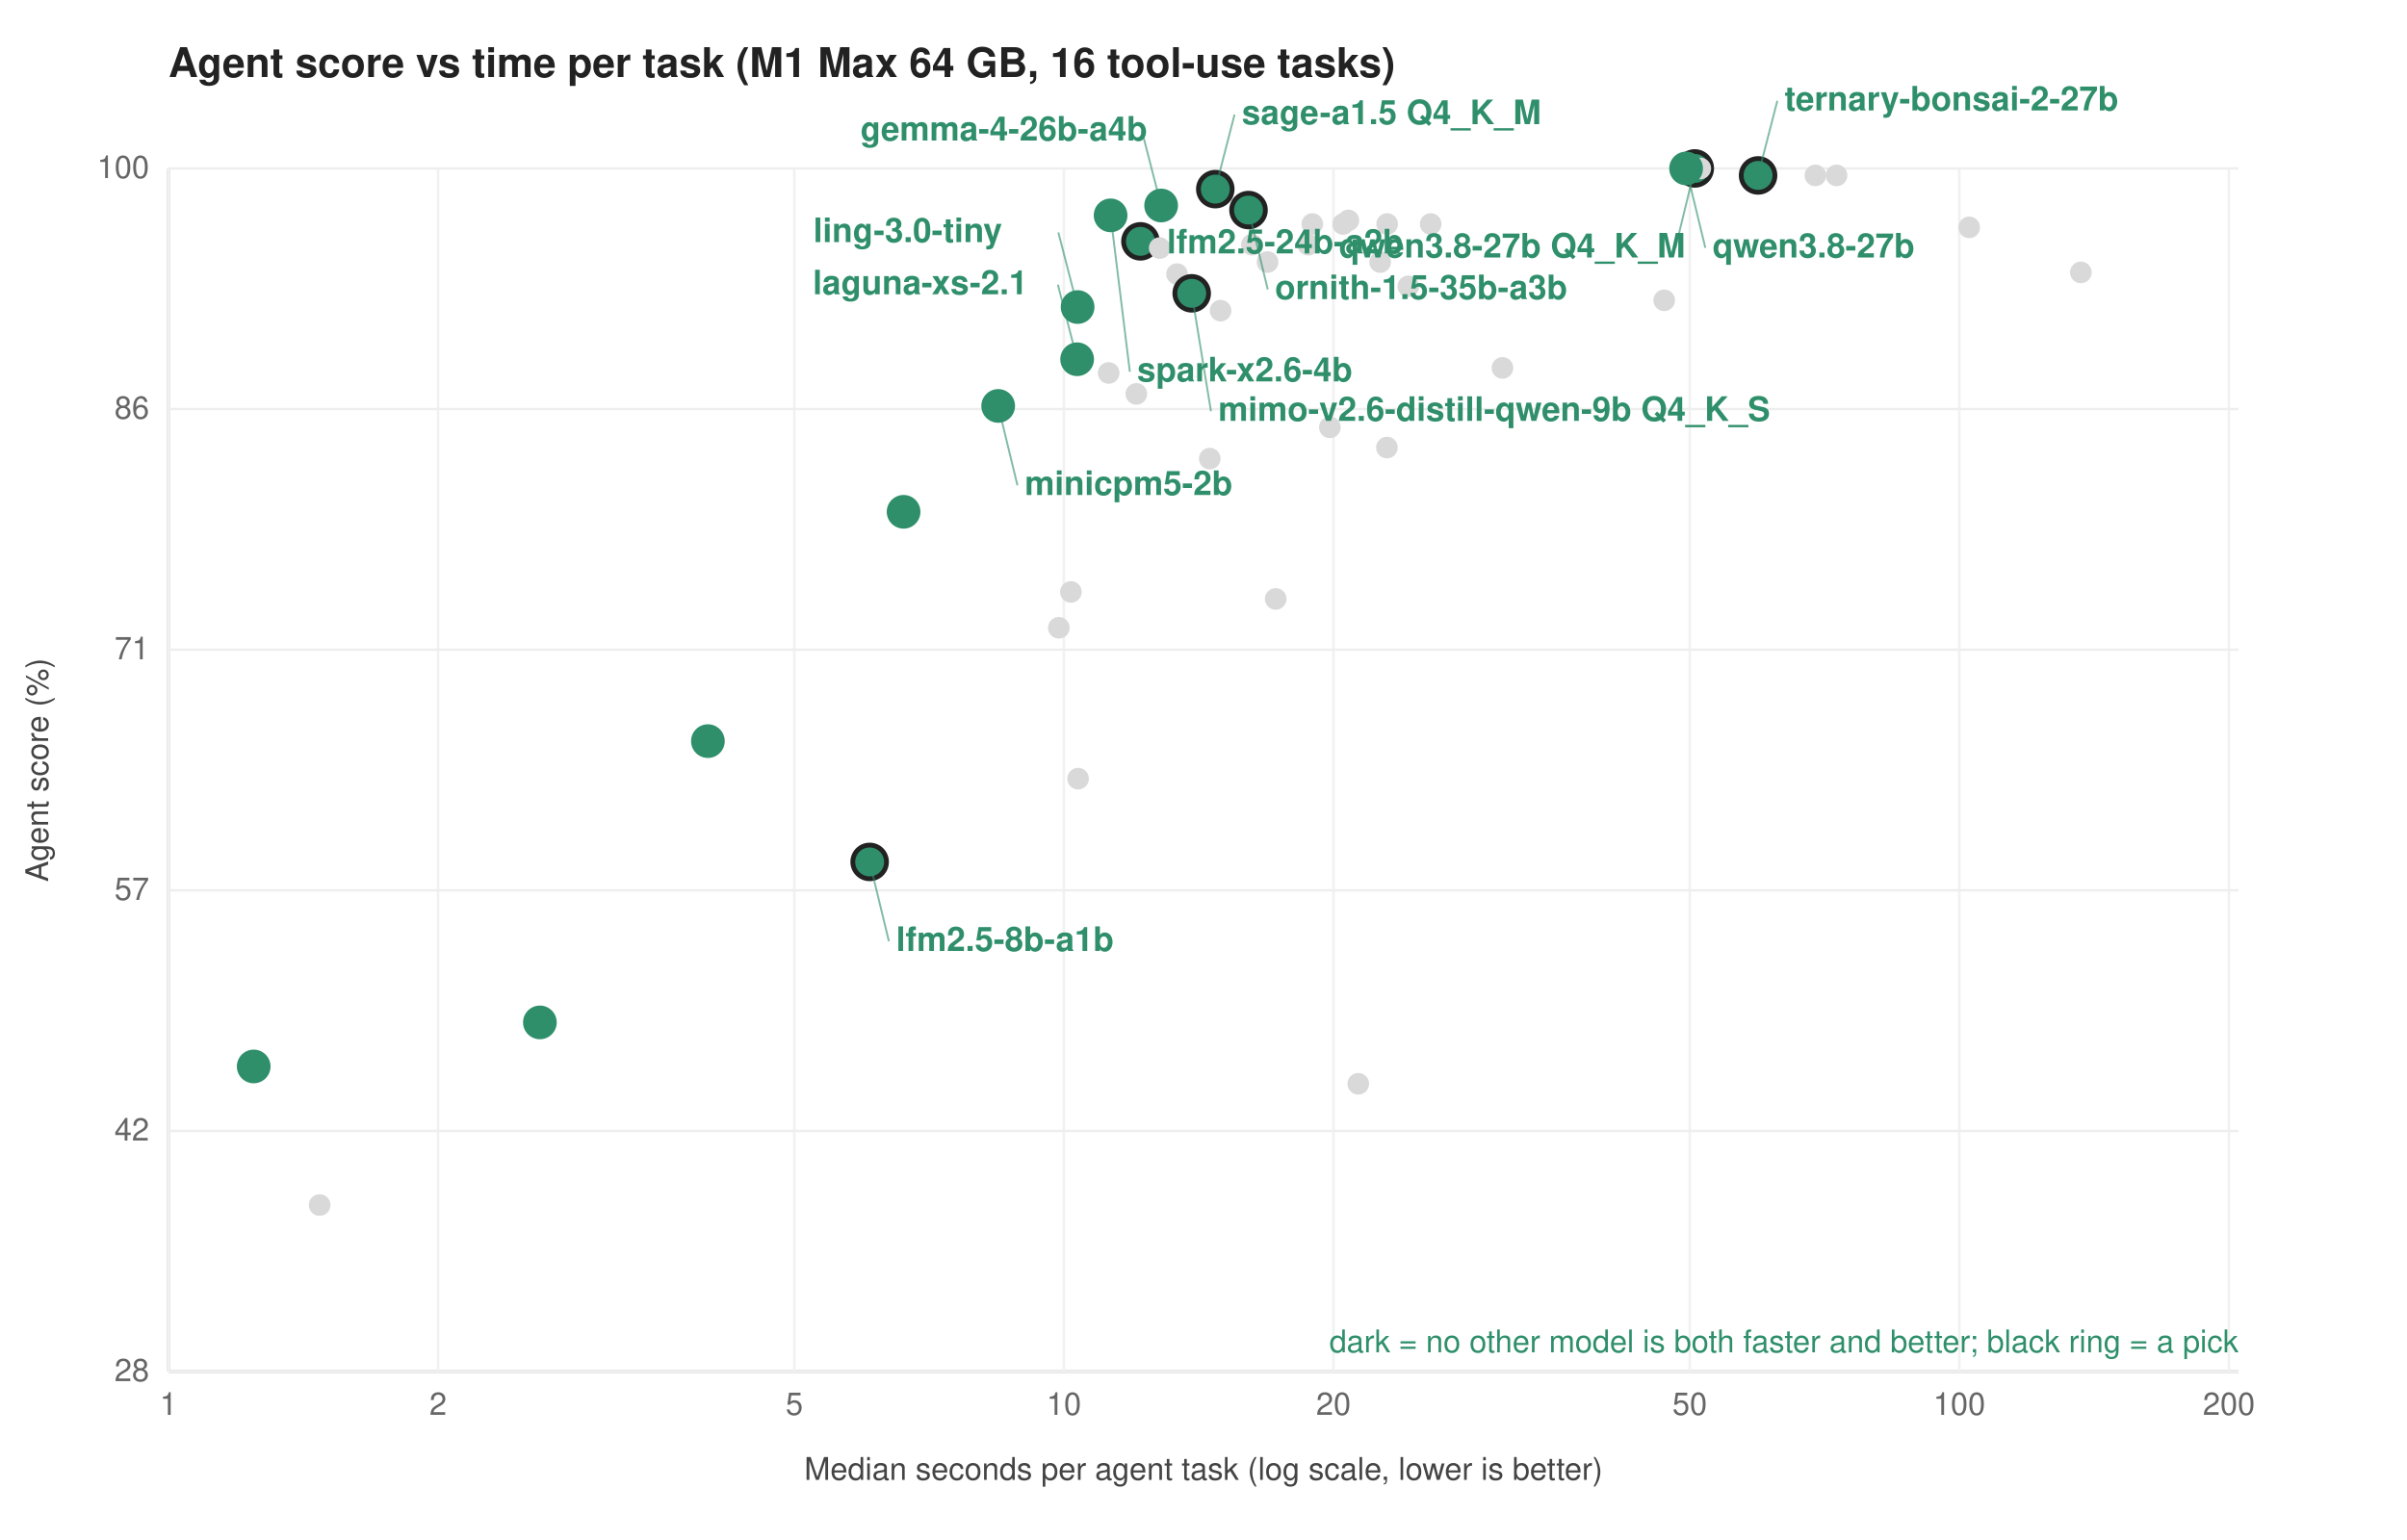
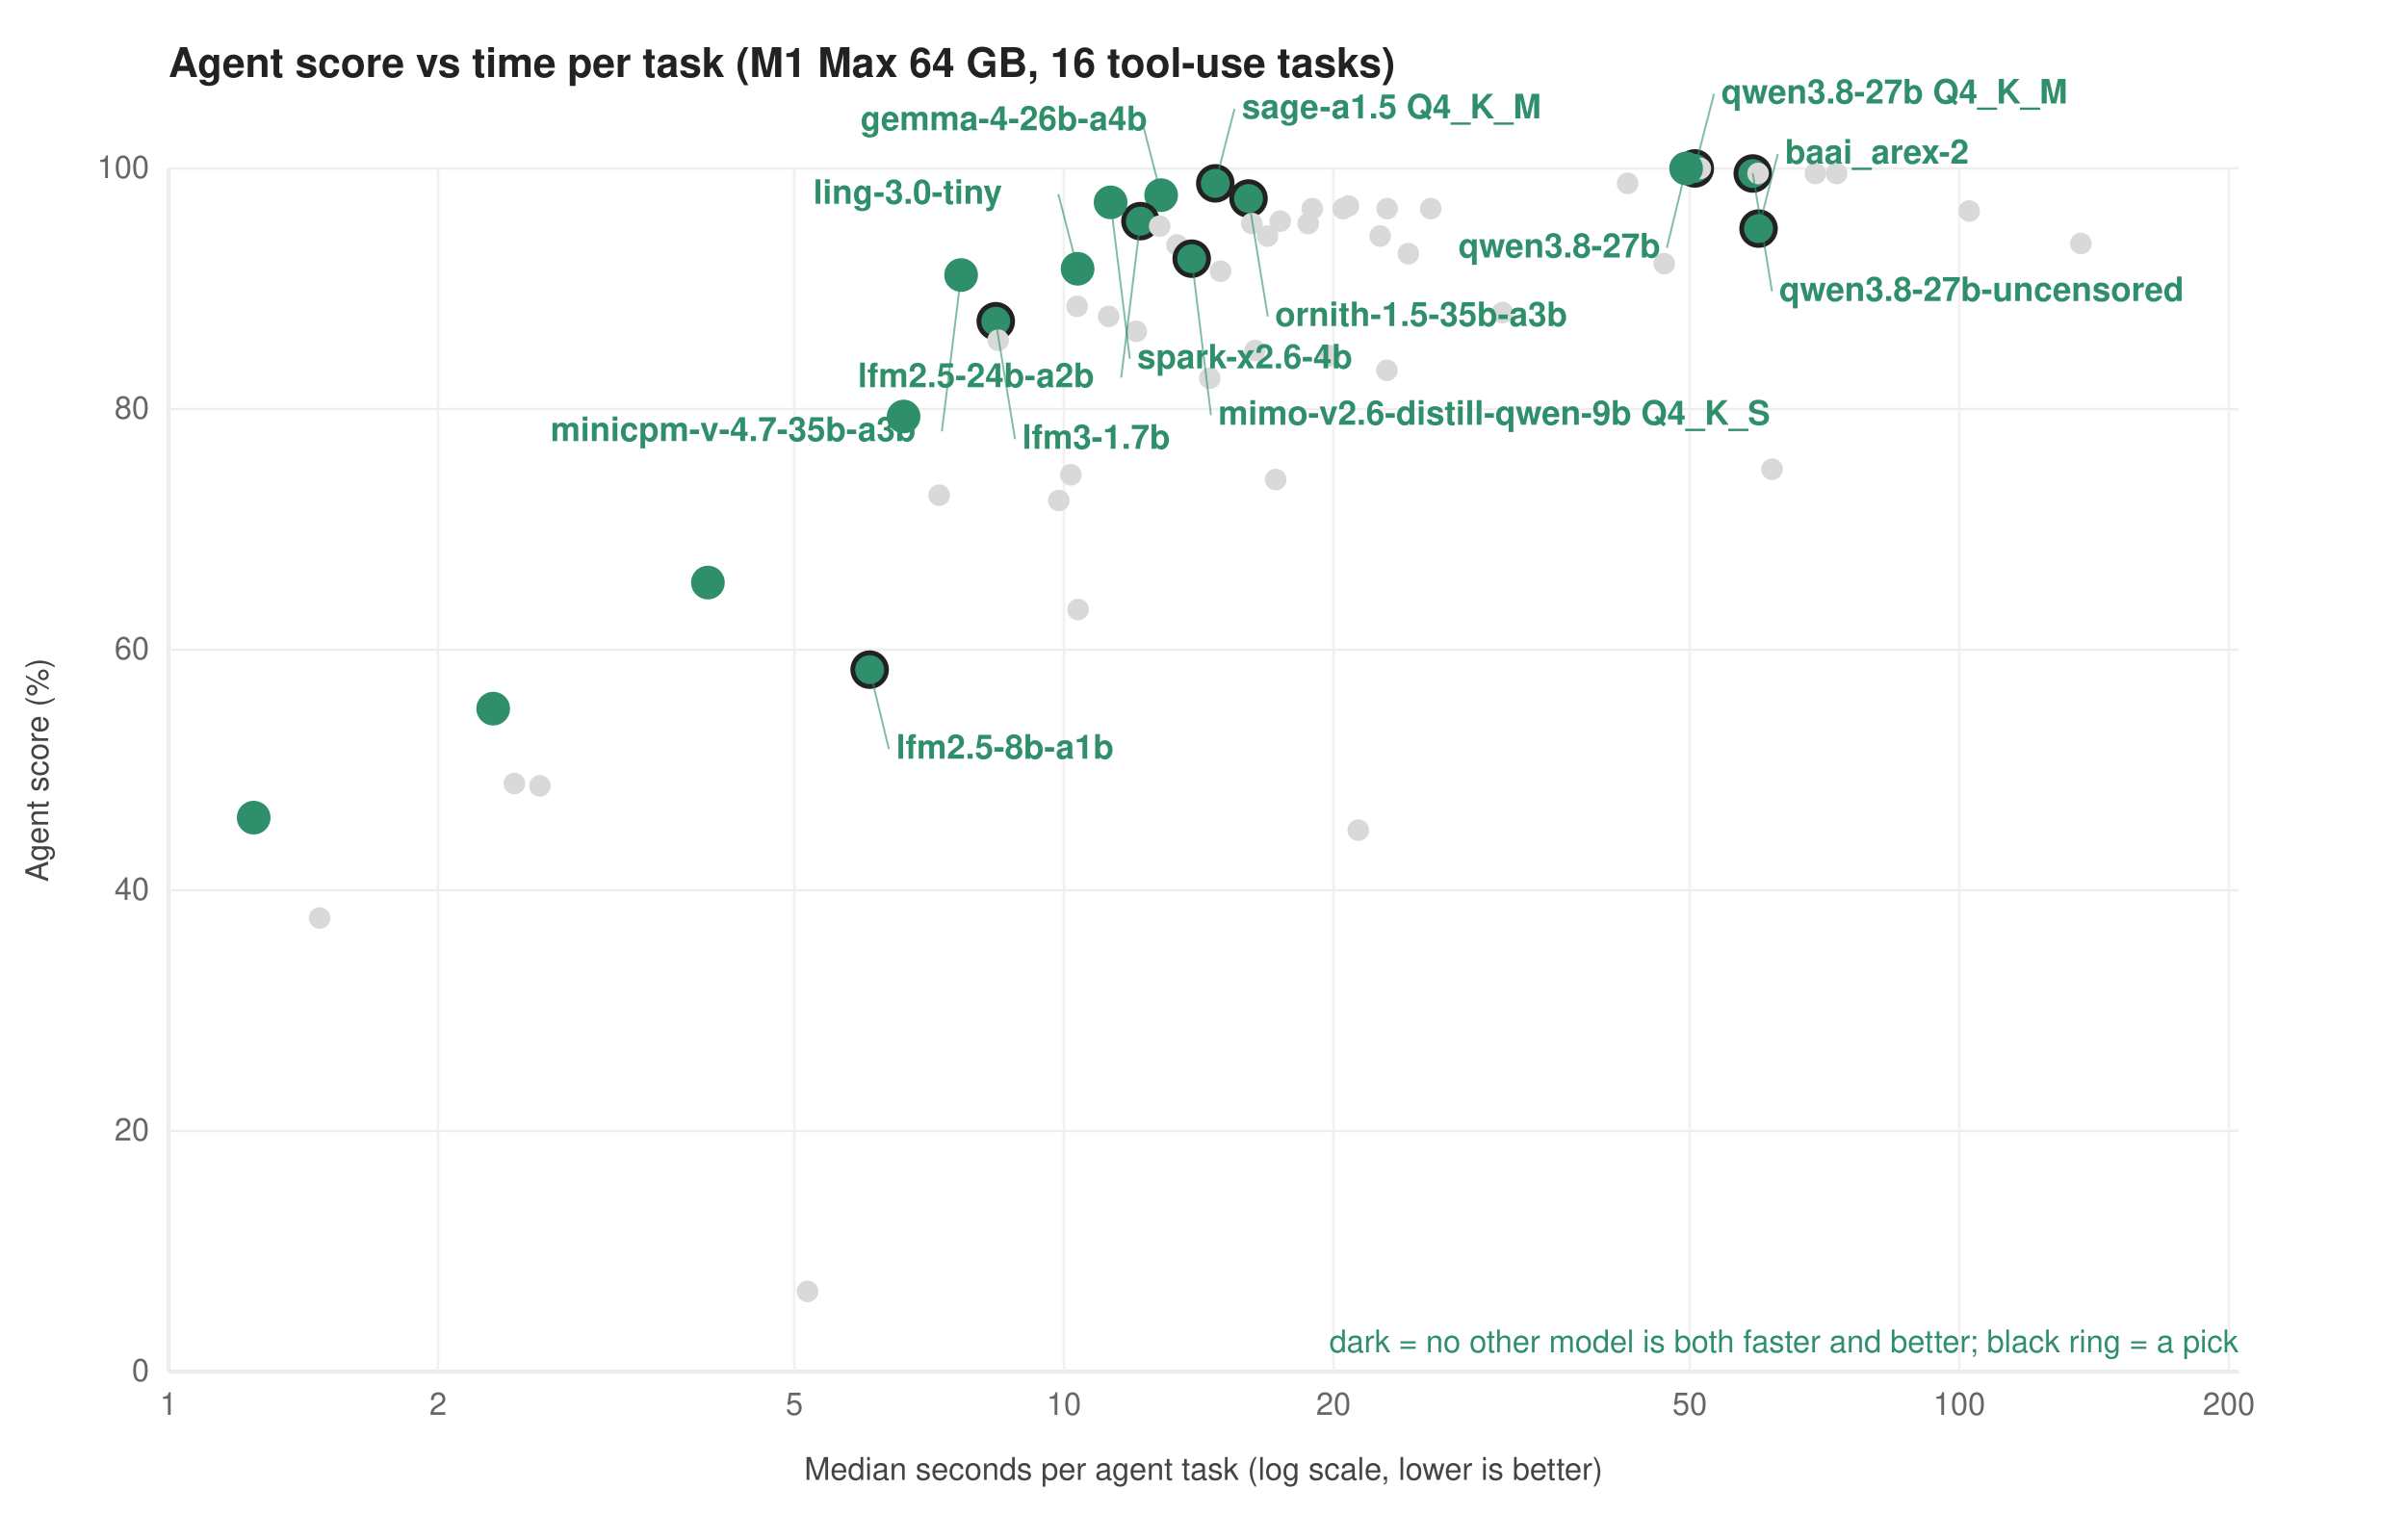
<svg xmlns="http://www.w3.org/2000/svg" viewBox="0 0 1000 640" font-family="-apple-system,Helvetica,Arial" font-size="13">
  <rect width="1000" height="640" fill="#ffffff" />
  <text x="70" y="32" font-size="17" font-weight="600" fill="#222">Agent score vs time per task (M1 Max 64 GB, 16 tool-use tasks)</text>
  <line x1="70" y1="570" x2="930" y2="570" stroke="#999" />
  <line x1="70" y1="70" x2="70" y2="570" stroke="#999" />
  <text x="500.0" y="615" text-anchor="middle" fill="#444">Median seconds per agent task (log scale, lower is better)</text>
  <text x="20" y="320.0" transform="rotate(-90 20 320.0)" text-anchor="middle" fill="#444">Agent score (%)</text>
  <text x="70" y="588" text-anchor="middle" fill="#666">1</text>
  <line x1="70" y1="70" x2="70" y2="570" stroke="#f1f1f1" />
  <text x="182" y="588" text-anchor="middle" fill="#666">2</text>
  <line x1="182" y1="70" x2="182" y2="570" stroke="#f1f1f1" />
  <text x="330" y="588" text-anchor="middle" fill="#666">5</text>
  <line x1="330" y1="70" x2="330" y2="570" stroke="#f1f1f1" />
  <text x="442" y="588" text-anchor="middle" fill="#666">10</text>
  <line x1="442" y1="70" x2="442" y2="570" stroke="#f1f1f1" />
  <text x="554" y="588" text-anchor="middle" fill="#666">20</text>
  <line x1="554" y1="70" x2="554" y2="570" stroke="#f1f1f1" />
  <text x="702" y="588" text-anchor="middle" fill="#666">50</text>
  <line x1="702" y1="70" x2="702" y2="570" stroke="#f1f1f1" />
  <text x="814" y="588" text-anchor="middle" fill="#666">100</text>
  <line x1="814" y1="70" x2="814" y2="570" stroke="#f1f1f1" />
  <text x="926" y="588" text-anchor="middle" fill="#666">200</text>
  <line x1="926" y1="70" x2="926" y2="570" stroke="#f1f1f1" />
-   <text x="62" y="574.0" text-anchor="end" fill="#666">28</text>
+   <text x="62" y="574.0" text-anchor="end" fill="#666">0</text>
  <line x1="70" y1="570.0" x2="930" y2="570.0" stroke="#eee" />
-   <text x="62" y="474.0" text-anchor="end" fill="#666">42</text>
+   <text x="62" y="474.0" text-anchor="end" fill="#666">20</text>
  <line x1="70" y1="470.0" x2="930" y2="470.0" stroke="#eee" />
-   <text x="62" y="374.0" text-anchor="end" fill="#666">57</text>
+   <text x="62" y="374.0" text-anchor="end" fill="#666">40</text>
  <line x1="70" y1="370.0" x2="930" y2="370.0" stroke="#eee" />
-   <text x="62" y="274.0" text-anchor="end" fill="#666">71</text>
+   <text x="62" y="274.0" text-anchor="end" fill="#666">60</text>
  <line x1="70" y1="270.0" x2="930" y2="270.0" stroke="#eee" />
-   <text x="62" y="174" text-anchor="end" fill="#666">86</text>
-   <line x1="70" y1="170" x2="930" y2="170" stroke="#eee" />
+   <text x="62" y="174.0" text-anchor="end" fill="#666">80</text>
+   <line x1="70" y1="170.0" x2="930" y2="170.0" stroke="#eee" />
  <text x="62" y="74.0" text-anchor="end" fill="#666">100</text>
  <line x1="70" y1="70.0" x2="930" y2="70.0" stroke="#eee" />
-   <circle cx="818.1" cy="94.5" r="4.5" fill="#d9d9d9" />
+   <circle cx="818.1" cy="87.7" r="4.5" fill="#d9d9d9" />
+   <circle cx="730.6" cy="95.0" r="7" fill="#2f8f6b" stroke="#222" stroke-width="2" />
  <circle cx="704.1" cy="70.0" r="7" fill="#2f8f6b" stroke="#222" stroke-width="2" />
+   <circle cx="728.2" cy="72.1" r="7" fill="#2f8f6b" stroke="#222" stroke-width="2" />
  <circle cx="706.4" cy="70.0" r="4.5" fill="#d9d9d9" />
+   <circle cx="676.2" cy="76.2" r="4.5" fill="#d9d9d9" />
+   <circle cx="576.2" cy="153.9" r="4.5" fill="#d9d9d9" />
  <circle cx="700.5" cy="70.0" r="7" fill="#2f8f6b" />
-   <circle cx="585.1" cy="119.0" r="4.5" fill="#d9d9d9" />
-   <circle cx="489.0" cy="113.9" r="4.5" fill="#d9d9d9" />
-   <circle cx="576.2" cy="186.0" r="4.5" fill="#d9d9d9" />
-   <circle cx="482.4" cy="85.4" r="7" fill="#2f8f6b" />
-   <circle cx="504.9" cy="78.6" r="7" fill="#2f8f6b" stroke="#222" stroke-width="2" />
-   <circle cx="576.3" cy="93.1" r="4.5" fill="#d9d9d9" />
-   <circle cx="573.4" cy="108.9" r="4.5" fill="#d9d9d9" />
-   <circle cx="691.4" cy="124.8" r="4.5" fill="#d9d9d9" />
-   <circle cx="530.0" cy="248.9" r="4.5" fill="#d9d9d9" />
-   <circle cx="460.6" cy="155.0" r="4.5" fill="#d9d9d9" />
-   <circle cx="473.8" cy="100.3" r="7" fill="#2f8f6b" stroke="#222" stroke-width="2" />
-   <circle cx="560.2" cy="91.6" r="4.5" fill="#d9d9d9" />
-   <circle cx="543.5" cy="101.7" r="4.5" fill="#d9d9d9" />
-   <circle cx="594.4" cy="93.1" r="4.5" fill="#d9d9d9" />
-   <circle cx="730.4" cy="72.9" r="7" fill="#2f8f6b" stroke="#222" stroke-width="2" />
-   <circle cx="545.2" cy="93.1" r="4.5" fill="#d9d9d9" />
-   <circle cx="518.7" cy="87.3" r="7" fill="#2f8f6b" stroke="#222" stroke-width="2" />
-   <circle cx="481.8" cy="103.1" r="4.5" fill="#d9d9d9" />
-   <circle cx="552.5" cy="177.6" r="4.5" fill="#d9d9d9" />
-   <circle cx="763.0" cy="72.9" r="4.5" fill="#d9d9d9" />
-   <circle cx="558.0" cy="93.1" r="4.5" fill="#d9d9d9" />
-   <circle cx="754.2" cy="72.9" r="4.5" fill="#d9d9d9" />
-   <circle cx="864.5" cy="113.2" r="4.5" fill="#d9d9d9" />
-   <circle cx="624.2" cy="152.9" r="4.5" fill="#d9d9d9" />
-   <circle cx="294.1" cy="308.0" r="7" fill="#2f8f6b" />
-   <circle cx="444.9" cy="246.0" r="4.5" fill="#d9d9d9" />
-   <circle cx="375.4" cy="212.7" r="7" fill="#2f8f6b" />
-   <circle cx="414.7" cy="168.7" r="7" fill="#2f8f6b" />
-   <circle cx="526.6" cy="108.9" r="4.5" fill="#d9d9d9" />
-   <circle cx="507.1" cy="129.1" r="4.5" fill="#d9d9d9" />
-   <circle cx="502.6" cy="190.6" r="4.5" fill="#d9d9d9" />
-   <circle cx="495.1" cy="121.9" r="7" fill="#2f8f6b" stroke="#222" stroke-width="2" />
-   <circle cx="439.9" cy="260.9" r="4.5" fill="#d9d9d9" />
-   <circle cx="520.1" cy="101.7" r="4.5" fill="#d9d9d9" />
-   <circle cx="472.1" cy="163.7" r="4.5" fill="#d9d9d9" />
-   <circle cx="447.9" cy="323.6" r="4.5" fill="#d9d9d9" />
-   <circle cx="447.5" cy="149.3" r="7" fill="#2f8f6b" />
-   <circle cx="361.3" cy="358.2" r="7" fill="#2f8f6b" stroke="#222" stroke-width="2" />
-   <circle cx="447.7" cy="127.6" r="7" fill="#2f8f6b" />
-   <circle cx="461.4" cy="89.5" r="7" fill="#2f8f6b" />
-   <circle cx="224.3" cy="424.9" r="7" fill="#2f8f6b" />
-   <circle cx="105.4" cy="443.2" r="7" fill="#2f8f6b" />
-   <circle cx="564.3" cy="450.4" r="4.5" fill="#d9d9d9" />
-   <circle cx="132.8" cy="500.8" r="4.5" fill="#d9d9d9" />
-   <line x1="700.5" y1="70.0" x2="708.5" y2="103.0" stroke="#2f8f6b" stroke-width="0.8" opacity="0.6" />
-   <text x="711.5" y="107.0" fill="#2f8f6b" font-weight="600" font-size="14">qwen3.8-27b</text>
-   <line x1="704.1" y1="70.0" x2="696.1" y2="103.0" stroke="#2f8f6b" stroke-width="0.8" opacity="0.6" />
-   <text x="556.3" y="107.0" fill="#2f8f6b" font-weight="600" font-size="14">qwen3.8-27b Q4_K_M</text>
-   <line x1="730.4" y1="72.9" x2="738.4" y2="41.9" stroke="#2f8f6b" stroke-width="0.8" opacity="0.6" />
-   <text x="741.4" y="45.9" fill="#2f8f6b" font-weight="600" font-size="14">ternary-bonsai-2-27b</text>
-   <line x1="504.9" y1="78.6" x2="512.9" y2="47.6" stroke="#2f8f6b" stroke-width="0.8" opacity="0.6" />
-   <text x="515.9" y="51.6" fill="#2f8f6b" font-weight="600" font-size="14">sage-a1.5 Q4_K_M</text>
-   <line x1="482.4" y1="85.4" x2="474.4" y2="54.4" stroke="#2f8f6b" stroke-width="0.8" opacity="0.6" />
-   <text x="357.4" y="58.4" fill="#2f8f6b" font-weight="600" font-size="14">gemma-4-26b-a4b</text>
-   <line x1="518.7" y1="87.3" x2="526.7" y2="120.3" stroke="#2f8f6b" stroke-width="0.8" opacity="0.6" />
-   <text x="529.7" y="124.3" fill="#2f8f6b" font-weight="600" font-size="14">ornith-1.5-35b-a3b</text>
-   <line x1="461.4" y1="89.5" x2="469.4" y2="154.5" stroke="#2f8f6b" stroke-width="0.8" opacity="0.6" />
-   <text x="472.4" y="158.5" fill="#2f8f6b" font-weight="600" font-size="14">spark-x2.6-4b</text>
-   <text x="484.8" y="105.3" fill="#2f8f6b" font-weight="600" font-size="14">lfm2.5-24b-a2b</text>
-   <line x1="495.1" y1="121.9" x2="503.1" y2="170.9" stroke="#2f8f6b" stroke-width="0.8" opacity="0.6" />
-   <text x="506.1" y="174.9" fill="#2f8f6b" font-weight="600" font-size="14">mimo-v2.6-distill-qwen-9b Q4_K_S</text>
-   <line x1="447.7" y1="127.6" x2="439.7" y2="96.6" stroke="#2f8f6b" stroke-width="0.8" opacity="0.6" />
-   <text x="337.9" y="100.6" fill="#2f8f6b" font-weight="600" font-size="14">ling-3.0-tiny</text>
-   <line x1="447.5" y1="149.3" x2="439.5" y2="118.3" stroke="#2f8f6b" stroke-width="0.8" opacity="0.6" />
-   <text x="337.7" y="122.3" fill="#2f8f6b" font-weight="600" font-size="14">laguna-xs-2.1</text>
-   <line x1="414.7" y1="168.7" x2="422.7" y2="201.7" stroke="#2f8f6b" stroke-width="0.8" opacity="0.6" />
-   <text x="425.7" y="205.7" fill="#2f8f6b" font-weight="600" font-size="14">minicpm5-2b</text>
-   <line x1="361.3" y1="358.2" x2="369.3" y2="391.2" stroke="#2f8f6b" stroke-width="0.8" opacity="0.6" />
-   <text x="372.3" y="395.2" fill="#2f8f6b" font-weight="600" font-size="14">lfm2.5-8b-a1b</text>
+   <circle cx="489.0" cy="101.8" r="4.5" fill="#d9d9d9" />
+   <circle cx="482.4" cy="81.1" r="7" fill="#2f8f6b" />
+   <circle cx="504.9" cy="76.2" r="7" fill="#2f8f6b" stroke="#222" stroke-width="2" />
+   <circle cx="576.3" cy="86.7" r="4.5" fill="#d9d9d9" />
+   <circle cx="585.1" cy="105.4" r="4.5" fill="#d9d9d9" />
+   <circle cx="573.4" cy="98.1" r="4.5" fill="#d9d9d9" />
+   <circle cx="530.0" cy="199.3" r="4.5" fill="#d9d9d9" />
+   <circle cx="691.4" cy="109.6" r="4.5" fill="#d9d9d9" />
+   <circle cx="460.6" cy="131.5" r="4.5" fill="#d9d9d9" />
+   <circle cx="473.8" cy="91.9" r="7" fill="#2f8f6b" stroke="#222" stroke-width="2" />
+   <circle cx="560.2" cy="85.6" r="4.5" fill="#d9d9d9" />
+   <circle cx="543.5" cy="92.9" r="4.5" fill="#d9d9d9" />
+   <circle cx="594.4" cy="86.7" r="4.5" fill="#d9d9d9" />
+   <circle cx="545.2" cy="86.7" r="4.5" fill="#d9d9d9" />
+   <circle cx="730.4" cy="72.1" r="4.5" fill="#d9d9d9" />
+   <circle cx="481.8" cy="94.0" r="4.5" fill="#d9d9d9" />
+   <circle cx="518.7" cy="82.5" r="7" fill="#2f8f6b" stroke="#222" stroke-width="2" />
+   <circle cx="531.9" cy="91.9" r="4.5" fill="#d9d9d9" />
+   <circle cx="552.5" cy="147.8" r="4.5" fill="#d9d9d9" />
+   <circle cx="763.0" cy="72.1" r="4.5" fill="#d9d9d9" />
+   <circle cx="399.3" cy="114.3" r="7" fill="#2f8f6b" />
+   <circle cx="558.0" cy="86.7" r="4.5" fill="#d9d9d9" />
+   <circle cx="754.2" cy="72.1" r="4.5" fill="#d9d9d9" />
+   <circle cx="864.5" cy="101.2" r="4.5" fill="#d9d9d9" />
+   <circle cx="413.7" cy="133.5" r="7" fill="#2f8f6b" stroke="#222" stroke-width="2" />
+   <circle cx="624.2" cy="129.9" r="4.5" fill="#d9d9d9" />
+   <circle cx="294.1" cy="242.1" r="7" fill="#2f8f6b" />
+   <circle cx="444.9" cy="197.3" r="4.5" fill="#d9d9d9" />
+   <circle cx="375.4" cy="173.1" r="7" fill="#2f8f6b" />
+   <circle cx="526.6" cy="98.1" r="4.5" fill="#d9d9d9" />
+   <circle cx="414.7" cy="141.4" r="4.5" fill="#d9d9d9" />
+   <circle cx="507.1" cy="112.7" r="4.5" fill="#d9d9d9" />
+   <circle cx="502.6" cy="157.2" r="4.5" fill="#d9d9d9" />
+   <circle cx="495.1" cy="107.5" r="7" fill="#2f8f6b" stroke="#222" stroke-width="2" />
+   <circle cx="439.9" cy="208.0" r="4.5" fill="#d9d9d9" />
+   <circle cx="520.1" cy="92.9" r="4.5" fill="#d9d9d9" />
+   <circle cx="472.1" cy="137.7" r="4.5" fill="#d9d9d9" />
+   <circle cx="447.9" cy="253.3" r="4.5" fill="#d9d9d9" />
+   <circle cx="447.5" cy="127.3" r="4.5" fill="#d9d9d9" />
+   <circle cx="361.3" cy="278.3" r="7" fill="#2f8f6b" stroke="#222" stroke-width="2" />
+   <circle cx="447.7" cy="111.7" r="7" fill="#2f8f6b" />
+   <circle cx="461.4" cy="84.1" r="7" fill="#2f8f6b" />
+   <circle cx="521.4" cy="145.7" r="4.5" fill="#d9d9d9" />
+   <circle cx="390.2" cy="205.8" r="4.5" fill="#d9d9d9" />
+   <circle cx="736.2" cy="195.0" r="4.5" fill="#d9d9d9" />
+   <circle cx="224.3" cy="326.6" r="4.5" fill="#d9d9d9" />
+   <circle cx="213.7" cy="325.6" r="4.5" fill="#d9d9d9" />
+   <circle cx="105.4" cy="339.8" r="7" fill="#2f8f6b" />
+   <circle cx="204.9" cy="294.5" r="7" fill="#2f8f6b" />
+   <circle cx="564.3" cy="345.0" r="4.5" fill="#d9d9d9" />
+   <circle cx="132.8" cy="381.5" r="4.5" fill="#d9d9d9" />
+   <circle cx="335.5" cy="536.7" r="4.5" fill="#d9d9d9" />
+   <line x1="700.5" y1="70.0" x2="692.5" y2="103.0" stroke="#2f8f6b" stroke-width="0.8" opacity="0.6" />
+   <text x="605.9" y="107.0" fill="#2f8f6b" font-weight="600" font-size="14">qwen3.8-27b</text>
+   <line x1="704.1" y1="70.0" x2="712.1" y2="39.0" stroke="#2f8f6b" stroke-width="0.8" opacity="0.6" />
+   <text x="715.1" y="43.0" fill="#2f8f6b" font-weight="600" font-size="14">qwen3.8-27b Q4_K_M</text>
+   <line x1="728.2" y1="72.1" x2="736.2" y2="121.1" stroke="#2f8f6b" stroke-width="0.8" opacity="0.6" />
+   <text x="739.2" y="125.1" fill="#2f8f6b" font-weight="600" font-size="14">qwen3.8-27b-uncensored</text>
+   <line x1="504.9" y1="76.2" x2="512.9" y2="45.2" stroke="#2f8f6b" stroke-width="0.8" opacity="0.6" />
+   <text x="515.9" y="49.2" fill="#2f8f6b" font-weight="600" font-size="14">sage-a1.5 Q4_K_M</text>
+   <line x1="482.4" y1="81.1" x2="474.4" y2="50.1" stroke="#2f8f6b" stroke-width="0.8" opacity="0.6" />
+   <text x="357.4" y="54.1" fill="#2f8f6b" font-weight="600" font-size="14">gemma-4-26b-a4b</text>
+   <line x1="518.7" y1="82.5" x2="526.7" y2="131.5" stroke="#2f8f6b" stroke-width="0.8" opacity="0.6" />
+   <text x="529.7" y="135.5" fill="#2f8f6b" font-weight="600" font-size="14">ornith-1.5-35b-a3b</text>
+   <line x1="461.4" y1="84.1" x2="469.4" y2="149.1" stroke="#2f8f6b" stroke-width="0.8" opacity="0.6" />
+   <text x="472.4" y="153.1" fill="#2f8f6b" font-weight="600" font-size="14">spark-x2.6-4b</text>
+   <line x1="473.8" y1="91.9" x2="465.8" y2="156.9" stroke="#2f8f6b" stroke-width="0.8" opacity="0.6" />
+   <text x="356.4" y="160.9" fill="#2f8f6b" font-weight="600" font-size="14">lfm2.5-24b-a2b</text>
+   <line x1="730.6" y1="95.0" x2="738.6" y2="64.0" stroke="#2f8f6b" stroke-width="0.8" opacity="0.6" />
+   <text x="741.6" y="68.0" fill="#2f8f6b" font-weight="600" font-size="14">baai_arex-2</text>
+   <line x1="495.1" y1="107.5" x2="503.1" y2="172.5" stroke="#2f8f6b" stroke-width="0.8" opacity="0.6" />
+   <text x="506.1" y="176.5" fill="#2f8f6b" font-weight="600" font-size="14">mimo-v2.6-distill-qwen-9b Q4_K_S</text>
+   <line x1="447.7" y1="111.7" x2="439.7" y2="80.7" stroke="#2f8f6b" stroke-width="0.8" opacity="0.6" />
+   <text x="337.9" y="84.7" fill="#2f8f6b" font-weight="600" font-size="14">ling-3.0-tiny</text>
+   <line x1="399.3" y1="114.3" x2="391.3" y2="179.3" stroke="#2f8f6b" stroke-width="0.8" opacity="0.6" />
+   <text x="228.7" y="183.3" fill="#2f8f6b" font-weight="600" font-size="14">minicpm-v-4.7-35b-a3b</text>
+   <line x1="413.7" y1="133.5" x2="421.7" y2="182.5" stroke="#2f8f6b" stroke-width="0.8" opacity="0.6" />
+   <text x="424.7" y="186.5" fill="#2f8f6b" font-weight="600" font-size="14">lfm3-1.7b</text>
+   <line x1="361.3" y1="278.3" x2="369.3" y2="311.3" stroke="#2f8f6b" stroke-width="0.8" opacity="0.6" />
+   <text x="372.3" y="315.3" fill="#2f8f6b" font-weight="600" font-size="14">lfm2.5-8b-a1b</text>
  <text x="930" y="562" text-anchor="end" fill="#2f8f6b">dark = no other model is both faster and better; black ring = a pick</text>
</svg>
